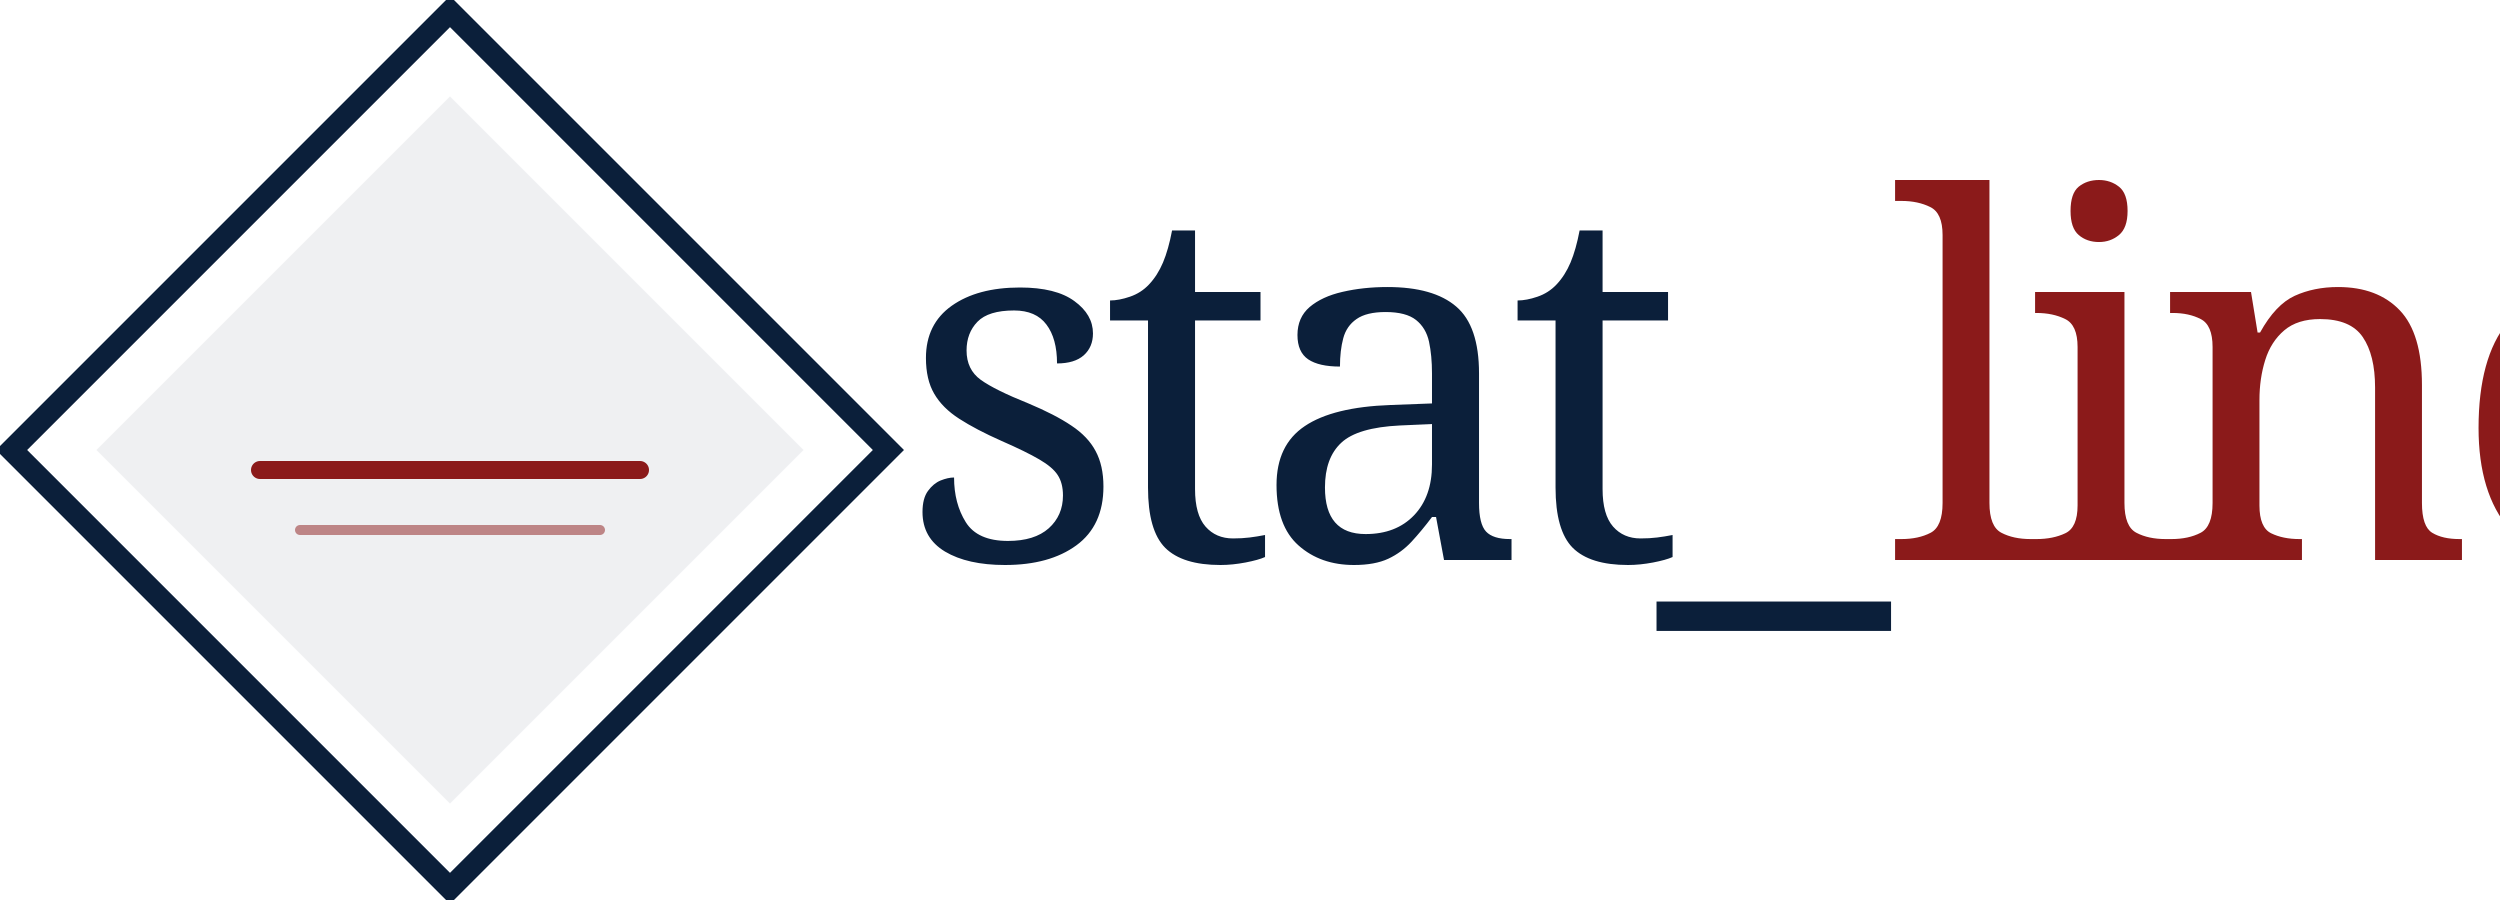
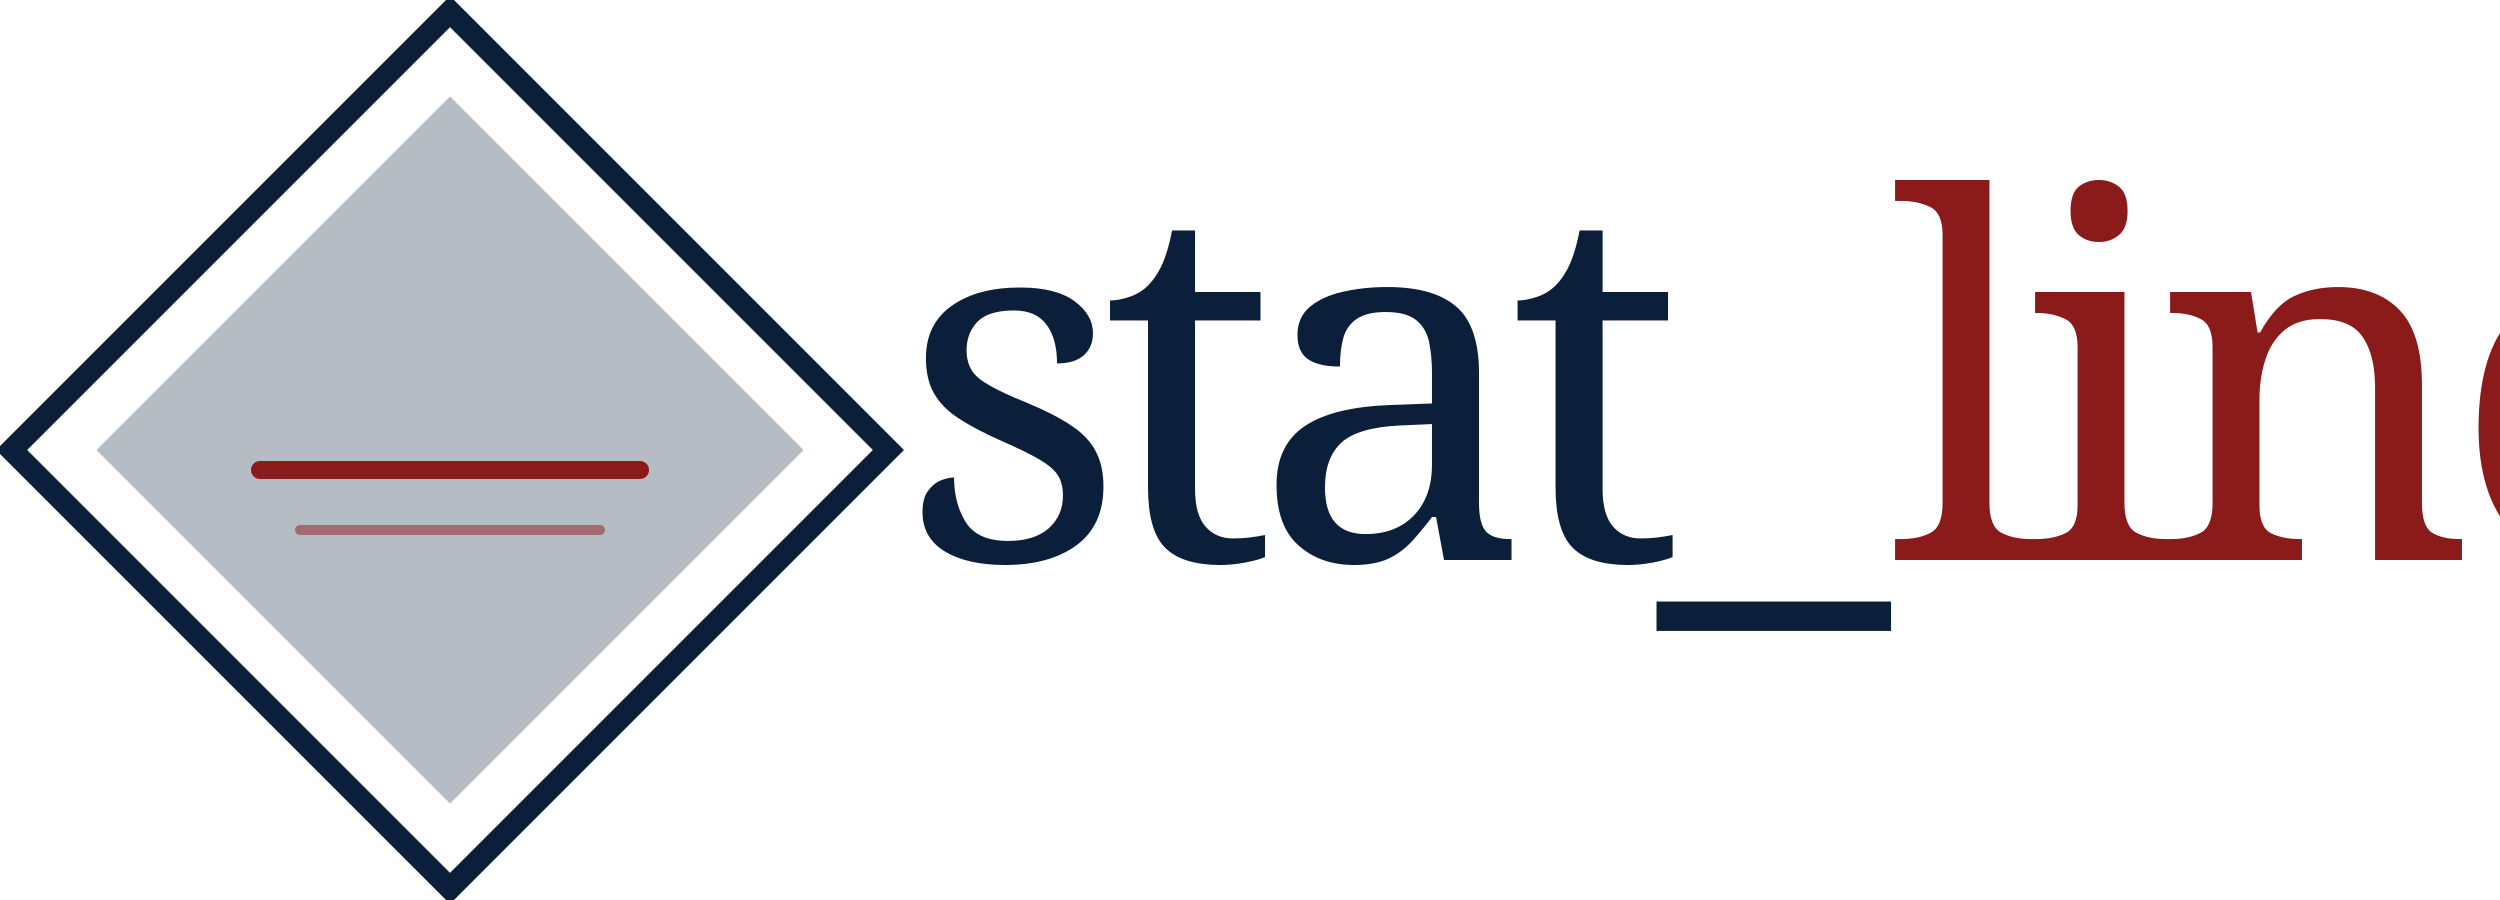
<svg xmlns="http://www.w3.org/2000/svg" viewBox="0 0 250 90">
  <rect x="14" y="14" width="62" height="62" fill="none" stroke="#0B1F3A" stroke-width="2.2" transform="rotate(45 45 45)" />
-   <rect x="20" y="20" width="50" height="50" fill="#0B1F3A" opacity="0.07" transform="rotate(45 45 45)" />
+   <rect x="20" y="20" width="50" height="50" fill="#0B1F3A" opacity="0.3" transform="rotate(45 45 45)" />
  <line x1="26" y1="47" x2="64" y2="47" stroke="#8B1A1A" stroke-width="1.8" stroke-linecap="round" />
  <line x1="30" y1="53" x2="60" y2="53" stroke="#8B1A1A" stroke-width="1" stroke-linecap="round" opacity="0.5" />
  <text x="90" y="56" font-family="Cambria" font-size="50" font-weight="500" letter-spacing="-2.5" fill="#0B1F3A">stat_<tspan fill="#8B1A1A">line</tspan>
  </text>
</svg>
